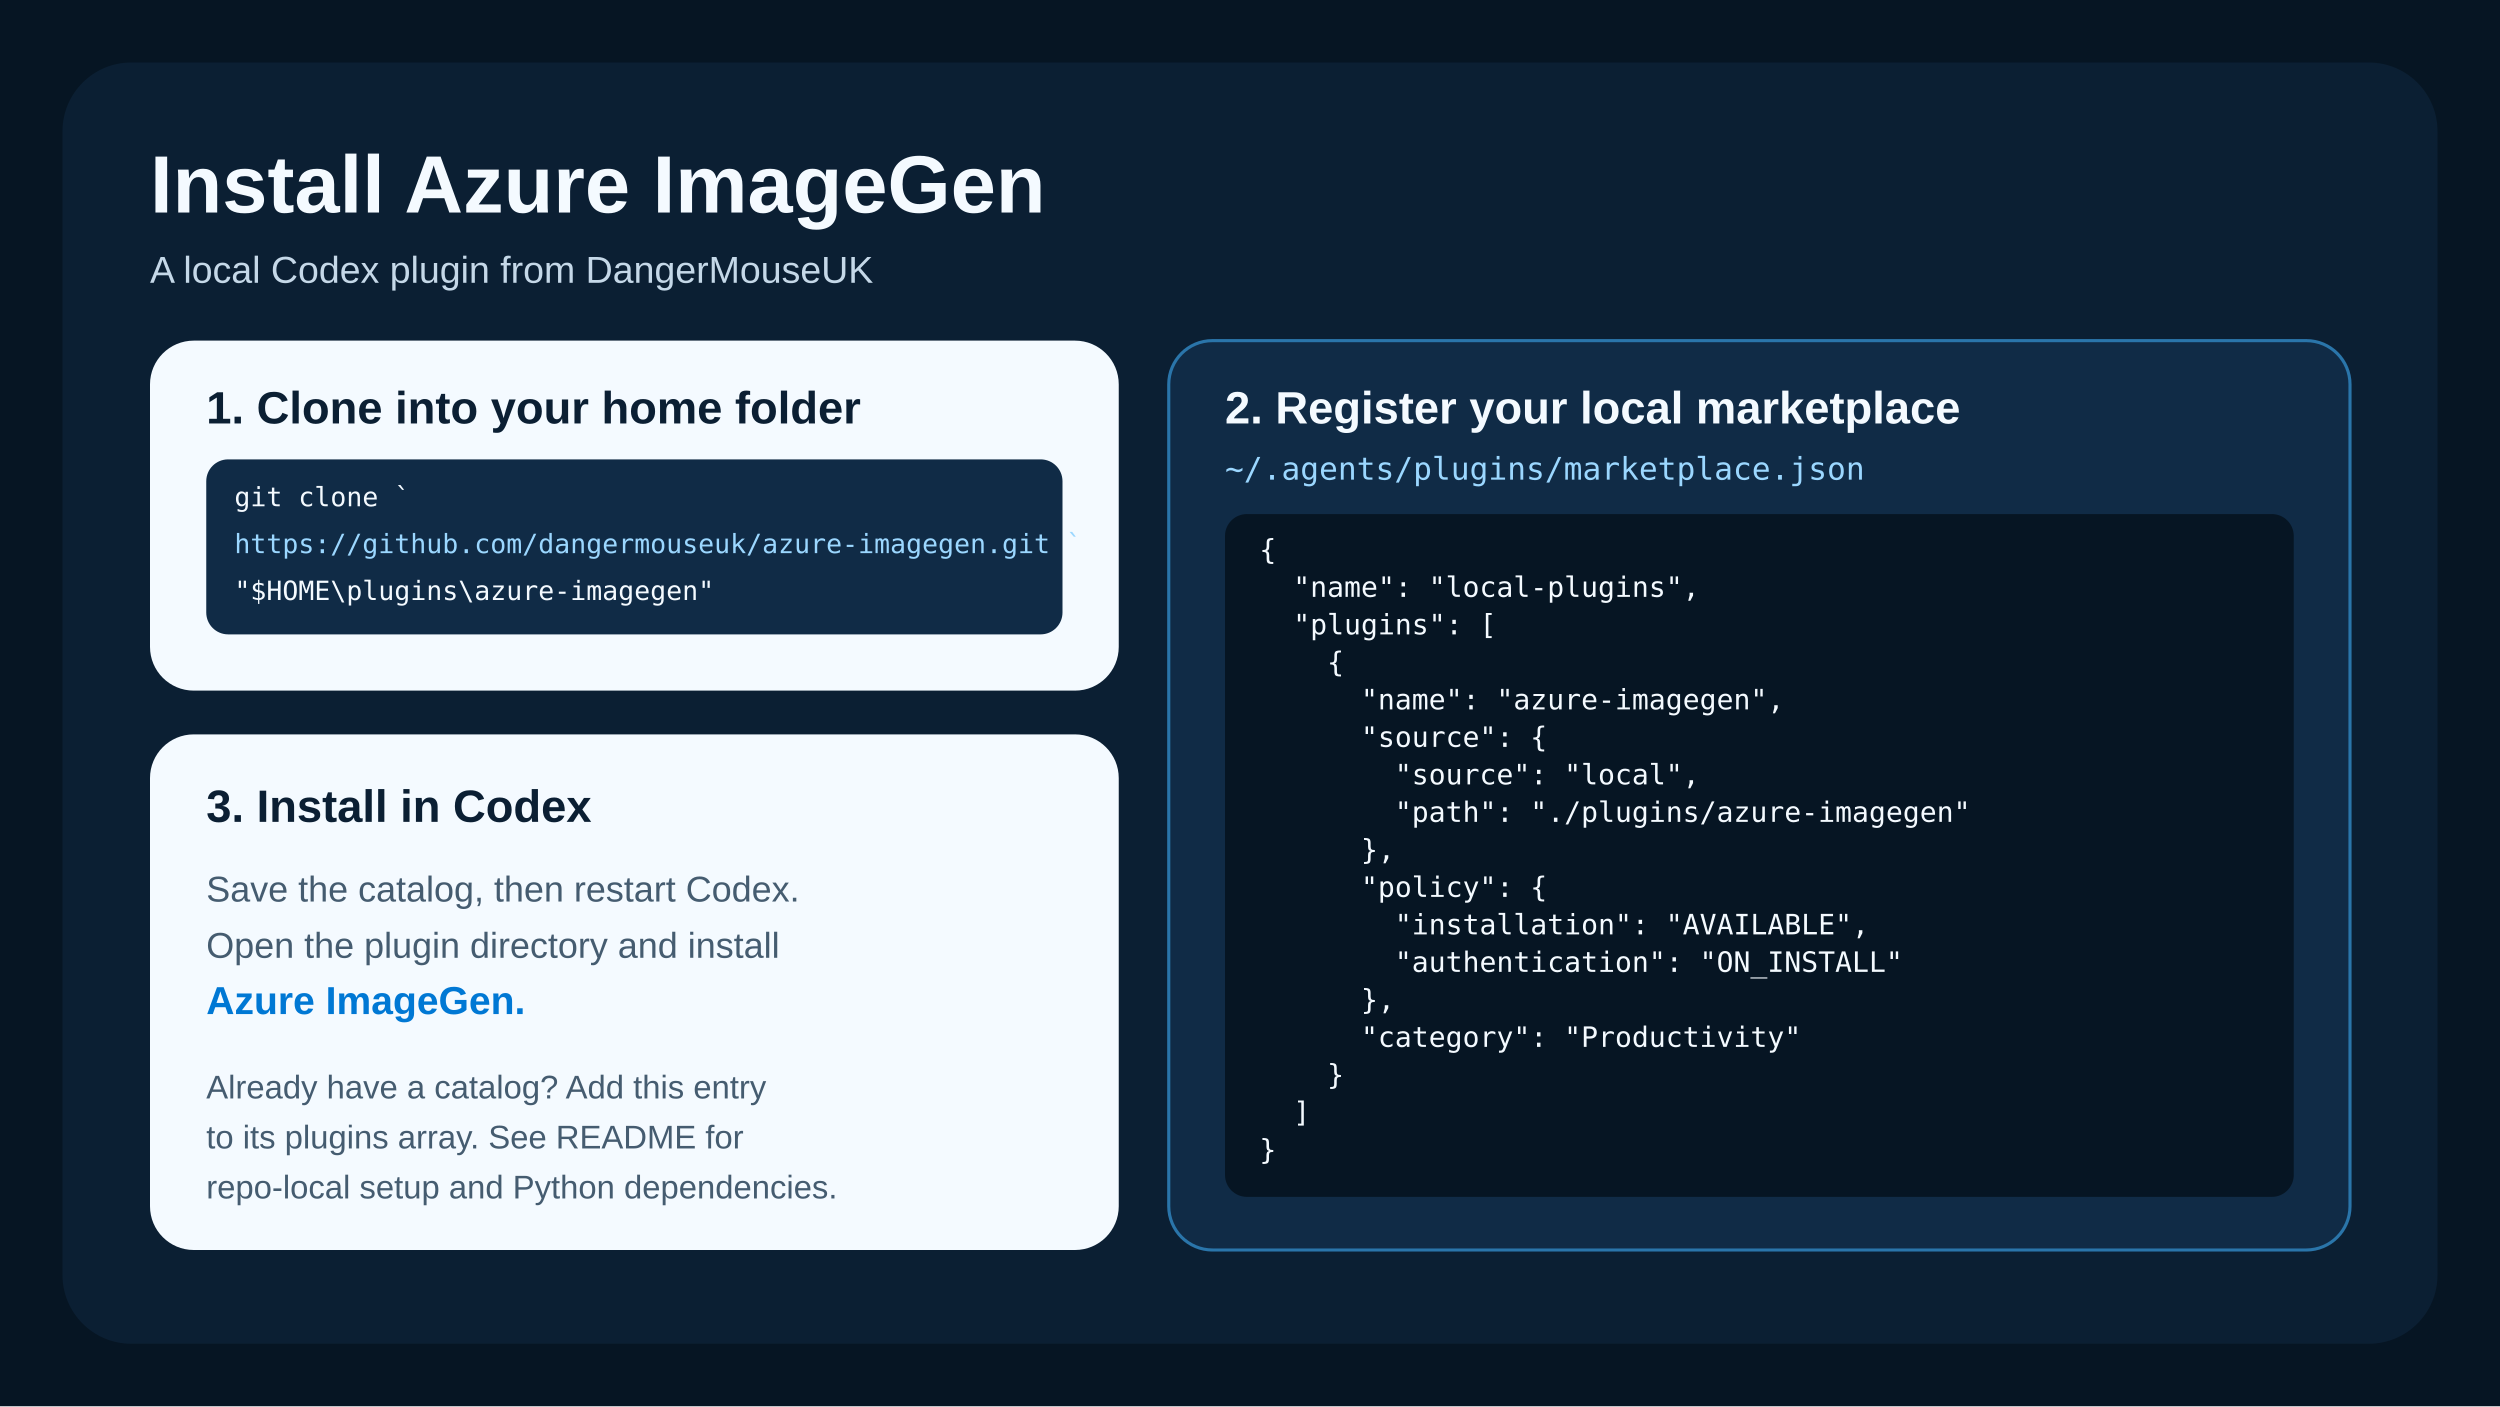
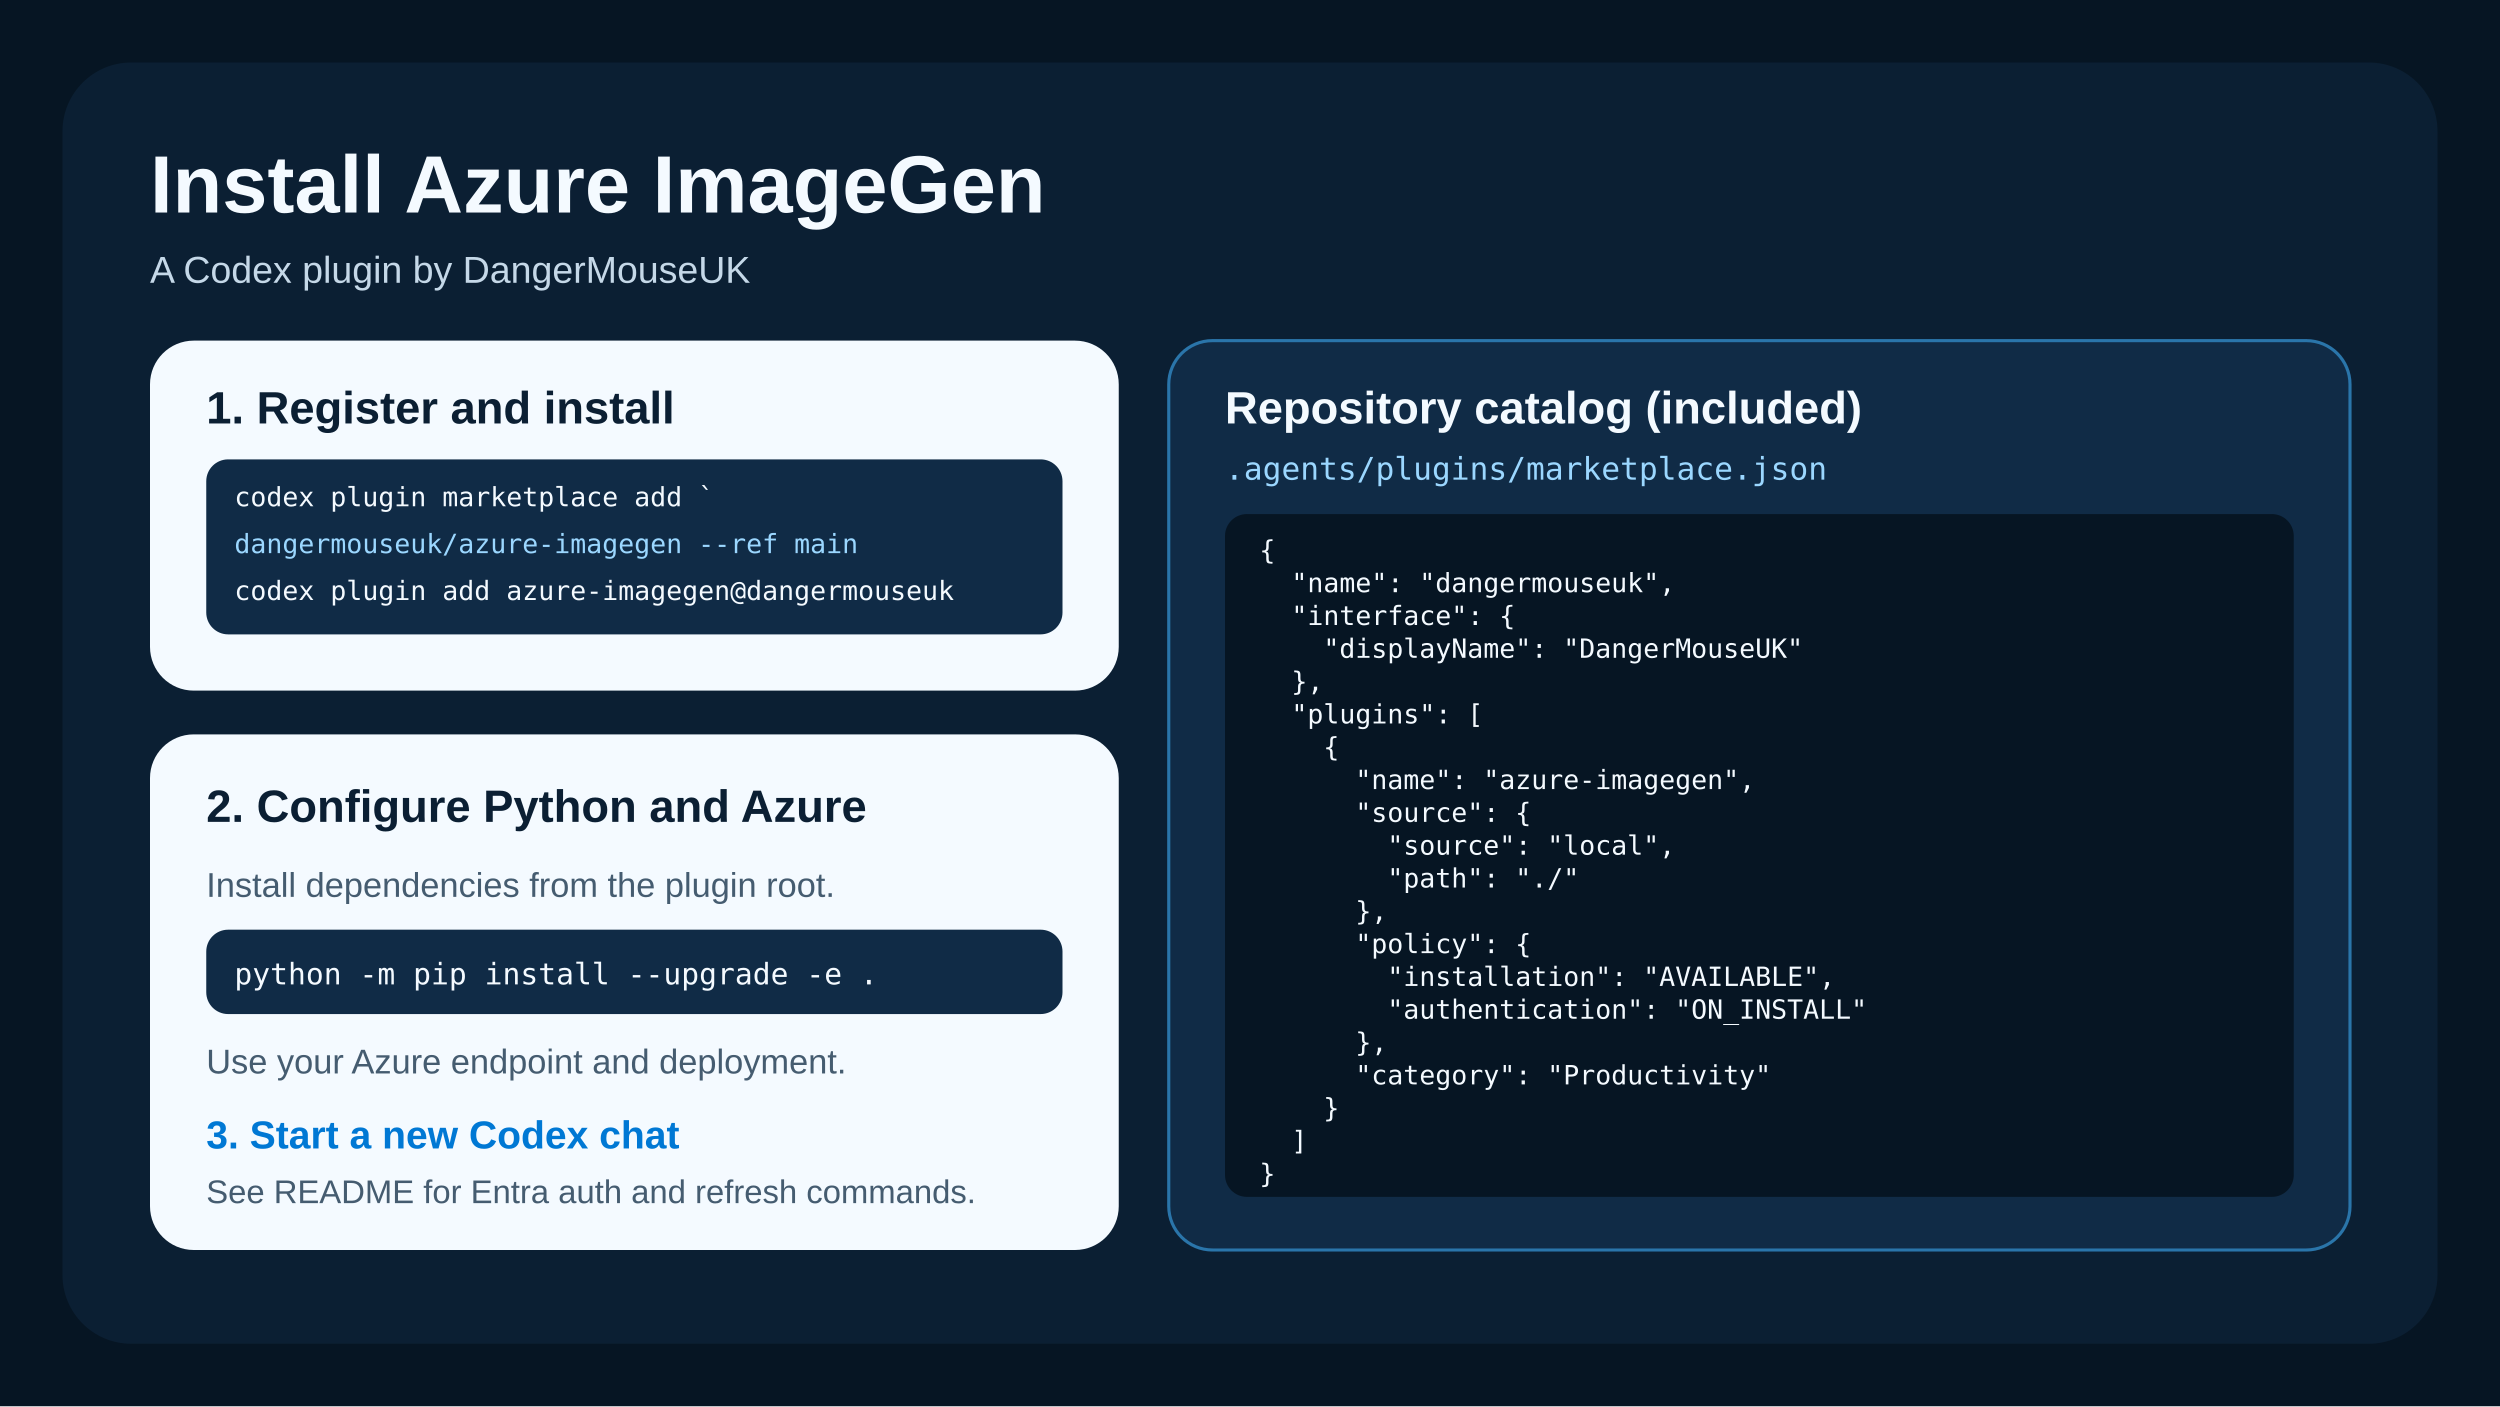
<svg xmlns="http://www.w3.org/2000/svg" width="1600" height="900" viewBox="0 0 1600 900" role="img" aria-labelledby="title desc">
  <rect width="1600" height="900" fill="#061523" />
  <rect x="40" y="40" width="1520" height="820" rx="44" fill="#0B1F33" />
  <g font-family="Arial, sans-serif">
    <text x="96" y="136" fill="#F4FAFF" font-size="52" font-weight="700">Install Azure ImageGen</text>
-     <text x="96" y="181" fill="#C5D8E8" font-size="24">A local Codex plugin from DangerMouseUK</text>
+     <text x="96" y="181" fill="#C5D8E8" font-size="24">A Codex plugin by DangerMouseUK</text>
    <rect x="96" y="218" width="620" height="224" rx="28" fill="#F4FAFF" />
-     <text x="132" y="271" fill="#0B1F33" font-size="29" font-weight="700">1. Clone into your home folder</text>
+     <text x="132" y="271" fill="#0B1F33" font-size="29" font-weight="700">1. Register and install</text>
    <rect x="132" y="294" width="548" height="112" rx="14" fill="#102B46" />
-     <text x="150" y="324" fill="#F4FAFF" font-family="Consolas, monospace" font-size="17">git clone `</text>
-     <text x="150" y="354" fill="#9BD7FF" font-family="Consolas, monospace" font-size="17">https://github.com/dangermouseuk/azure-imagegen.git `</text>
-     <text x="150" y="384" fill="#F4FAFF" font-family="Consolas, monospace" font-size="17">"$HOME\plugins\azure-imagegen"</text>
+     <text x="150" y="324" fill="#F4FAFF" font-family="Consolas, monospace" font-size="17">codex plugin marketplace add `</text>
+     <text x="150" y="354" fill="#9BD7FF" font-family="Consolas, monospace" font-size="17">dangermouseuk/azure-imagegen --ref main</text>
+     <text x="150" y="384" fill="#F4FAFF" font-family="Consolas, monospace" font-size="17">codex plugin add azure-imagegen@dangermouseuk</text>
    <rect x="96" y="470" width="620" height="330" rx="28" fill="#F4FAFF" />
-     <text x="132" y="526" fill="#0B1F33" font-size="29" font-weight="700">3. Install in Codex</text>
-     <text x="132" y="577" fill="#455C70" font-size="23">Save the catalog, then restart Codex.</text>
-     <text x="132" y="613" fill="#455C70" font-size="23">Open the plugin directory and install</text>
-     <text x="132" y="649" fill="#0078D4" font-size="25" font-weight="700">Azure ImageGen.</text>
-     <text x="132" y="703" fill="#455C70" font-size="21">Already have a catalog? Add this entry</text>
-     <text x="132" y="735" fill="#455C70" font-size="21">to its plugins array. See README for</text>
-     <text x="132" y="767" fill="#455C70" font-size="21">repo-local setup and Python dependencies.</text>
+     <text x="132" y="526" fill="#0B1F33" font-size="29" font-weight="700">2. Configure Python and Azure</text>
+     <text x="132" y="574" fill="#455C70" font-size="22">Install dependencies from the plugin root.</text>
+     <rect x="132" y="595" width="548" height="54" rx="14" fill="#102B46" />
+     <text x="150" y="630" fill="#F4FAFF" font-family="Consolas, monospace" font-size="19">python -m pip install --upgrade -e .</text>
+     <text x="132" y="687" fill="#455C70" font-size="22">Use your Azure endpoint and deployment.</text>
+     <text x="132" y="735" fill="#0078D4" font-size="25" font-weight="700">3. Start a new Codex chat</text>
+     <text x="132" y="770" fill="#455C70" font-size="21">See README for Entra auth and refresh commands.</text>
    <rect x="748" y="218" width="756" height="582" rx="28" fill="#102B46" stroke="#2A75AA" stroke-width="2" />
-     <text x="784" y="271" fill="#F4FAFF" font-size="29" font-weight="700">2. Register your local marketplace</text>
-     <text x="784" y="307" fill="#9BD7FF" font-family="Consolas, monospace" font-size="20">~/.agents/plugins/marketplace.json</text>
+     <text x="784" y="271" fill="#F4FAFF" font-size="29" font-weight="700">Repository catalog (included)</text>
+     <text x="784" y="307" fill="#9BD7FF" font-family="Consolas, monospace" font-size="20">.agents/plugins/marketplace.json</text>
    <rect x="784" y="329" width="684" height="437" rx="14" fill="#061523" />
-     <text id="marketplace-json" fill="#F4FAFF" font-family="Consolas, monospace" font-size="18" xml:space="preserve">
+     <text id="marketplace-json" fill="#F4FAFF" font-family="Consolas, monospace" font-size="17" xml:space="preserve">
      <tspan x="806" y="358">{</tspan>
-       <tspan x="806" y="382">  "name": "local-plugins",</tspan>
-       <tspan x="806" y="406">  "plugins": [</tspan>
-       <tspan x="806" y="430">    {</tspan>
-       <tspan x="806" y="454">      "name": "azure-imagegen",</tspan>
-       <tspan x="806" y="478">      "source": {</tspan>
-       <tspan x="806" y="502">        "source": "local",</tspan>
-       <tspan x="806" y="526">        "path": "./plugins/azure-imagegen"</tspan>
-       <tspan x="806" y="550">      },</tspan>
-       <tspan x="806" y="574">      "policy": {</tspan>
-       <tspan x="806" y="598">        "installation": "AVAILABLE",</tspan>
-       <tspan x="806" y="622">        "authentication": "ON_INSTALL"</tspan>
-       <tspan x="806" y="646">      },</tspan>
-       <tspan x="806" y="670">      "category": "Productivity"</tspan>
-       <tspan x="806" y="694">    }</tspan>
-       <tspan x="806" y="718">  ]</tspan>
-       <tspan x="806" y="742">}</tspan>
+       <tspan x="806" y="379">  "name": "dangermouseuk",</tspan>
+       <tspan x="806" y="400">  "interface": {</tspan>
+       <tspan x="806" y="421">    "displayName": "DangerMouseUK"</tspan>
+       <tspan x="806" y="442">  },</tspan>
+       <tspan x="806" y="463">  "plugins": [</tspan>
+       <tspan x="806" y="484">    {</tspan>
+       <tspan x="806" y="505">      "name": "azure-imagegen",</tspan>
+       <tspan x="806" y="526">      "source": {</tspan>
+       <tspan x="806" y="547">        "source": "local",</tspan>
+       <tspan x="806" y="568">        "path": "./"</tspan>
+       <tspan x="806" y="589">      },</tspan>
+       <tspan x="806" y="610">      "policy": {</tspan>
+       <tspan x="806" y="631">        "installation": "AVAILABLE",</tspan>
+       <tspan x="806" y="652">        "authentication": "ON_INSTALL"</tspan>
+       <tspan x="806" y="673">      },</tspan>
+       <tspan x="806" y="694">      "category": "Productivity"</tspan>
+       <tspan x="806" y="715">    }</tspan>
+       <tspan x="806" y="736">  ]</tspan>
+       <tspan x="806" y="757">}</tspan>
    </text>
  </g>
</svg>
